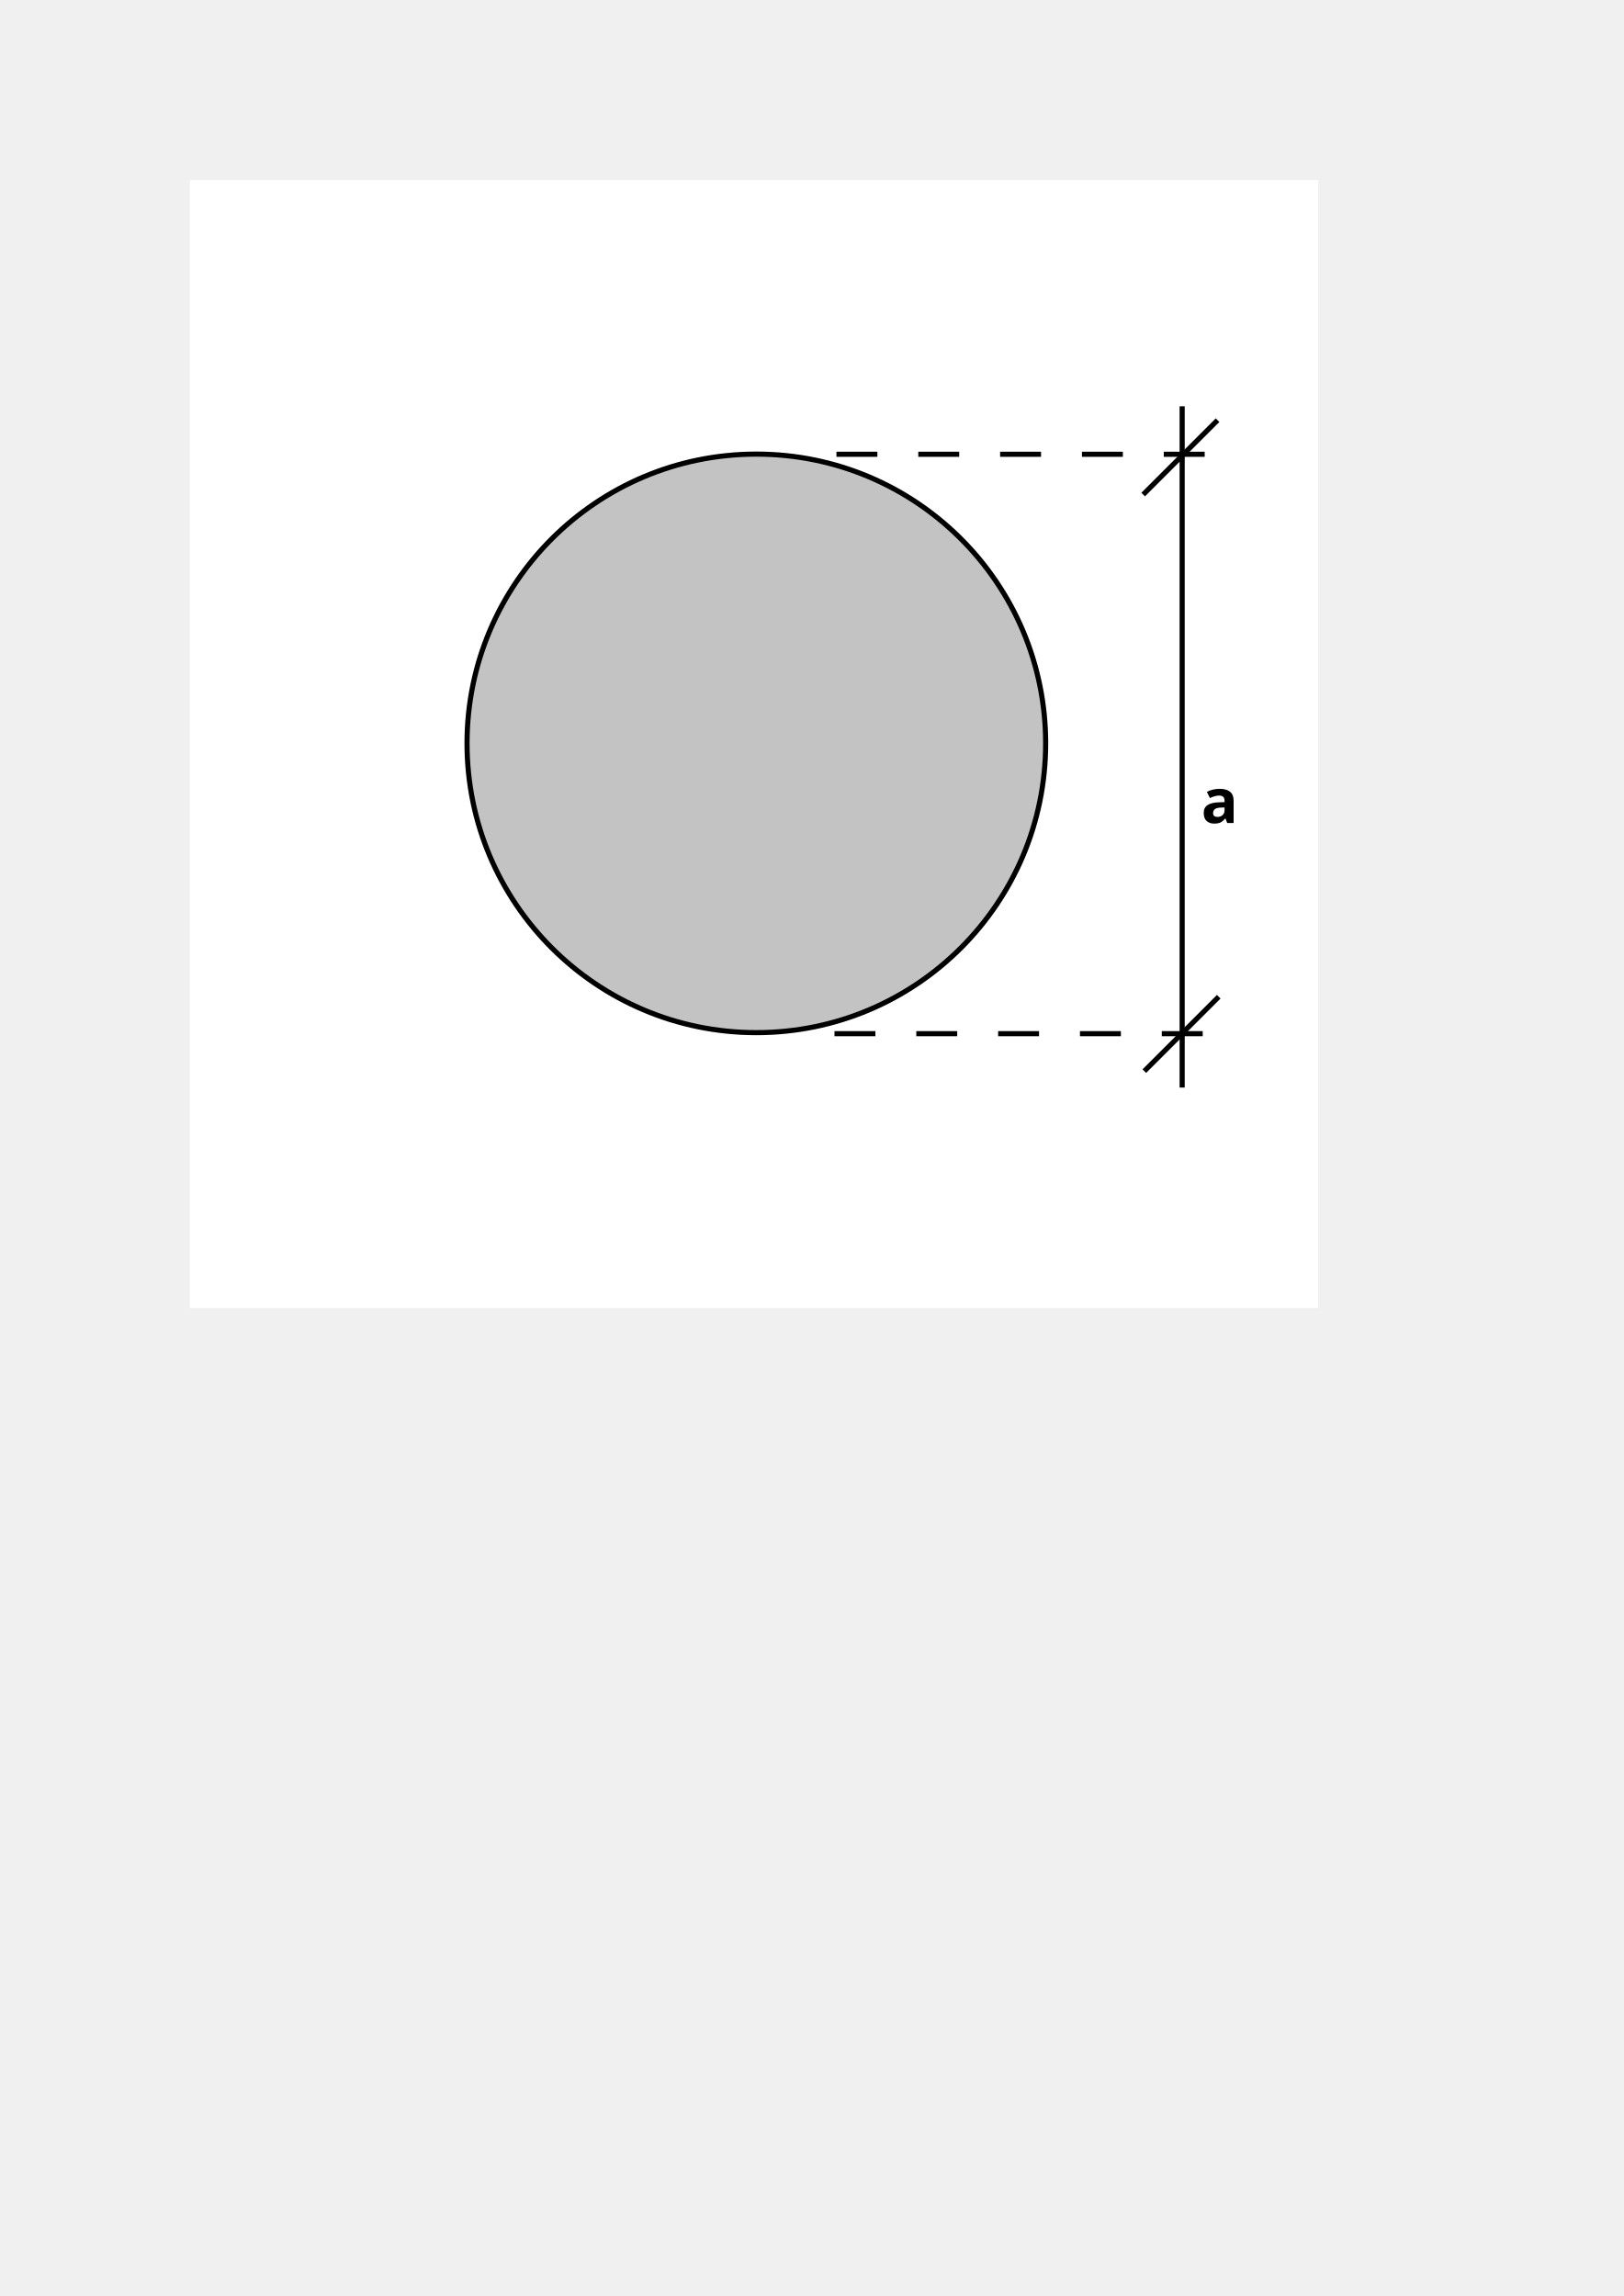
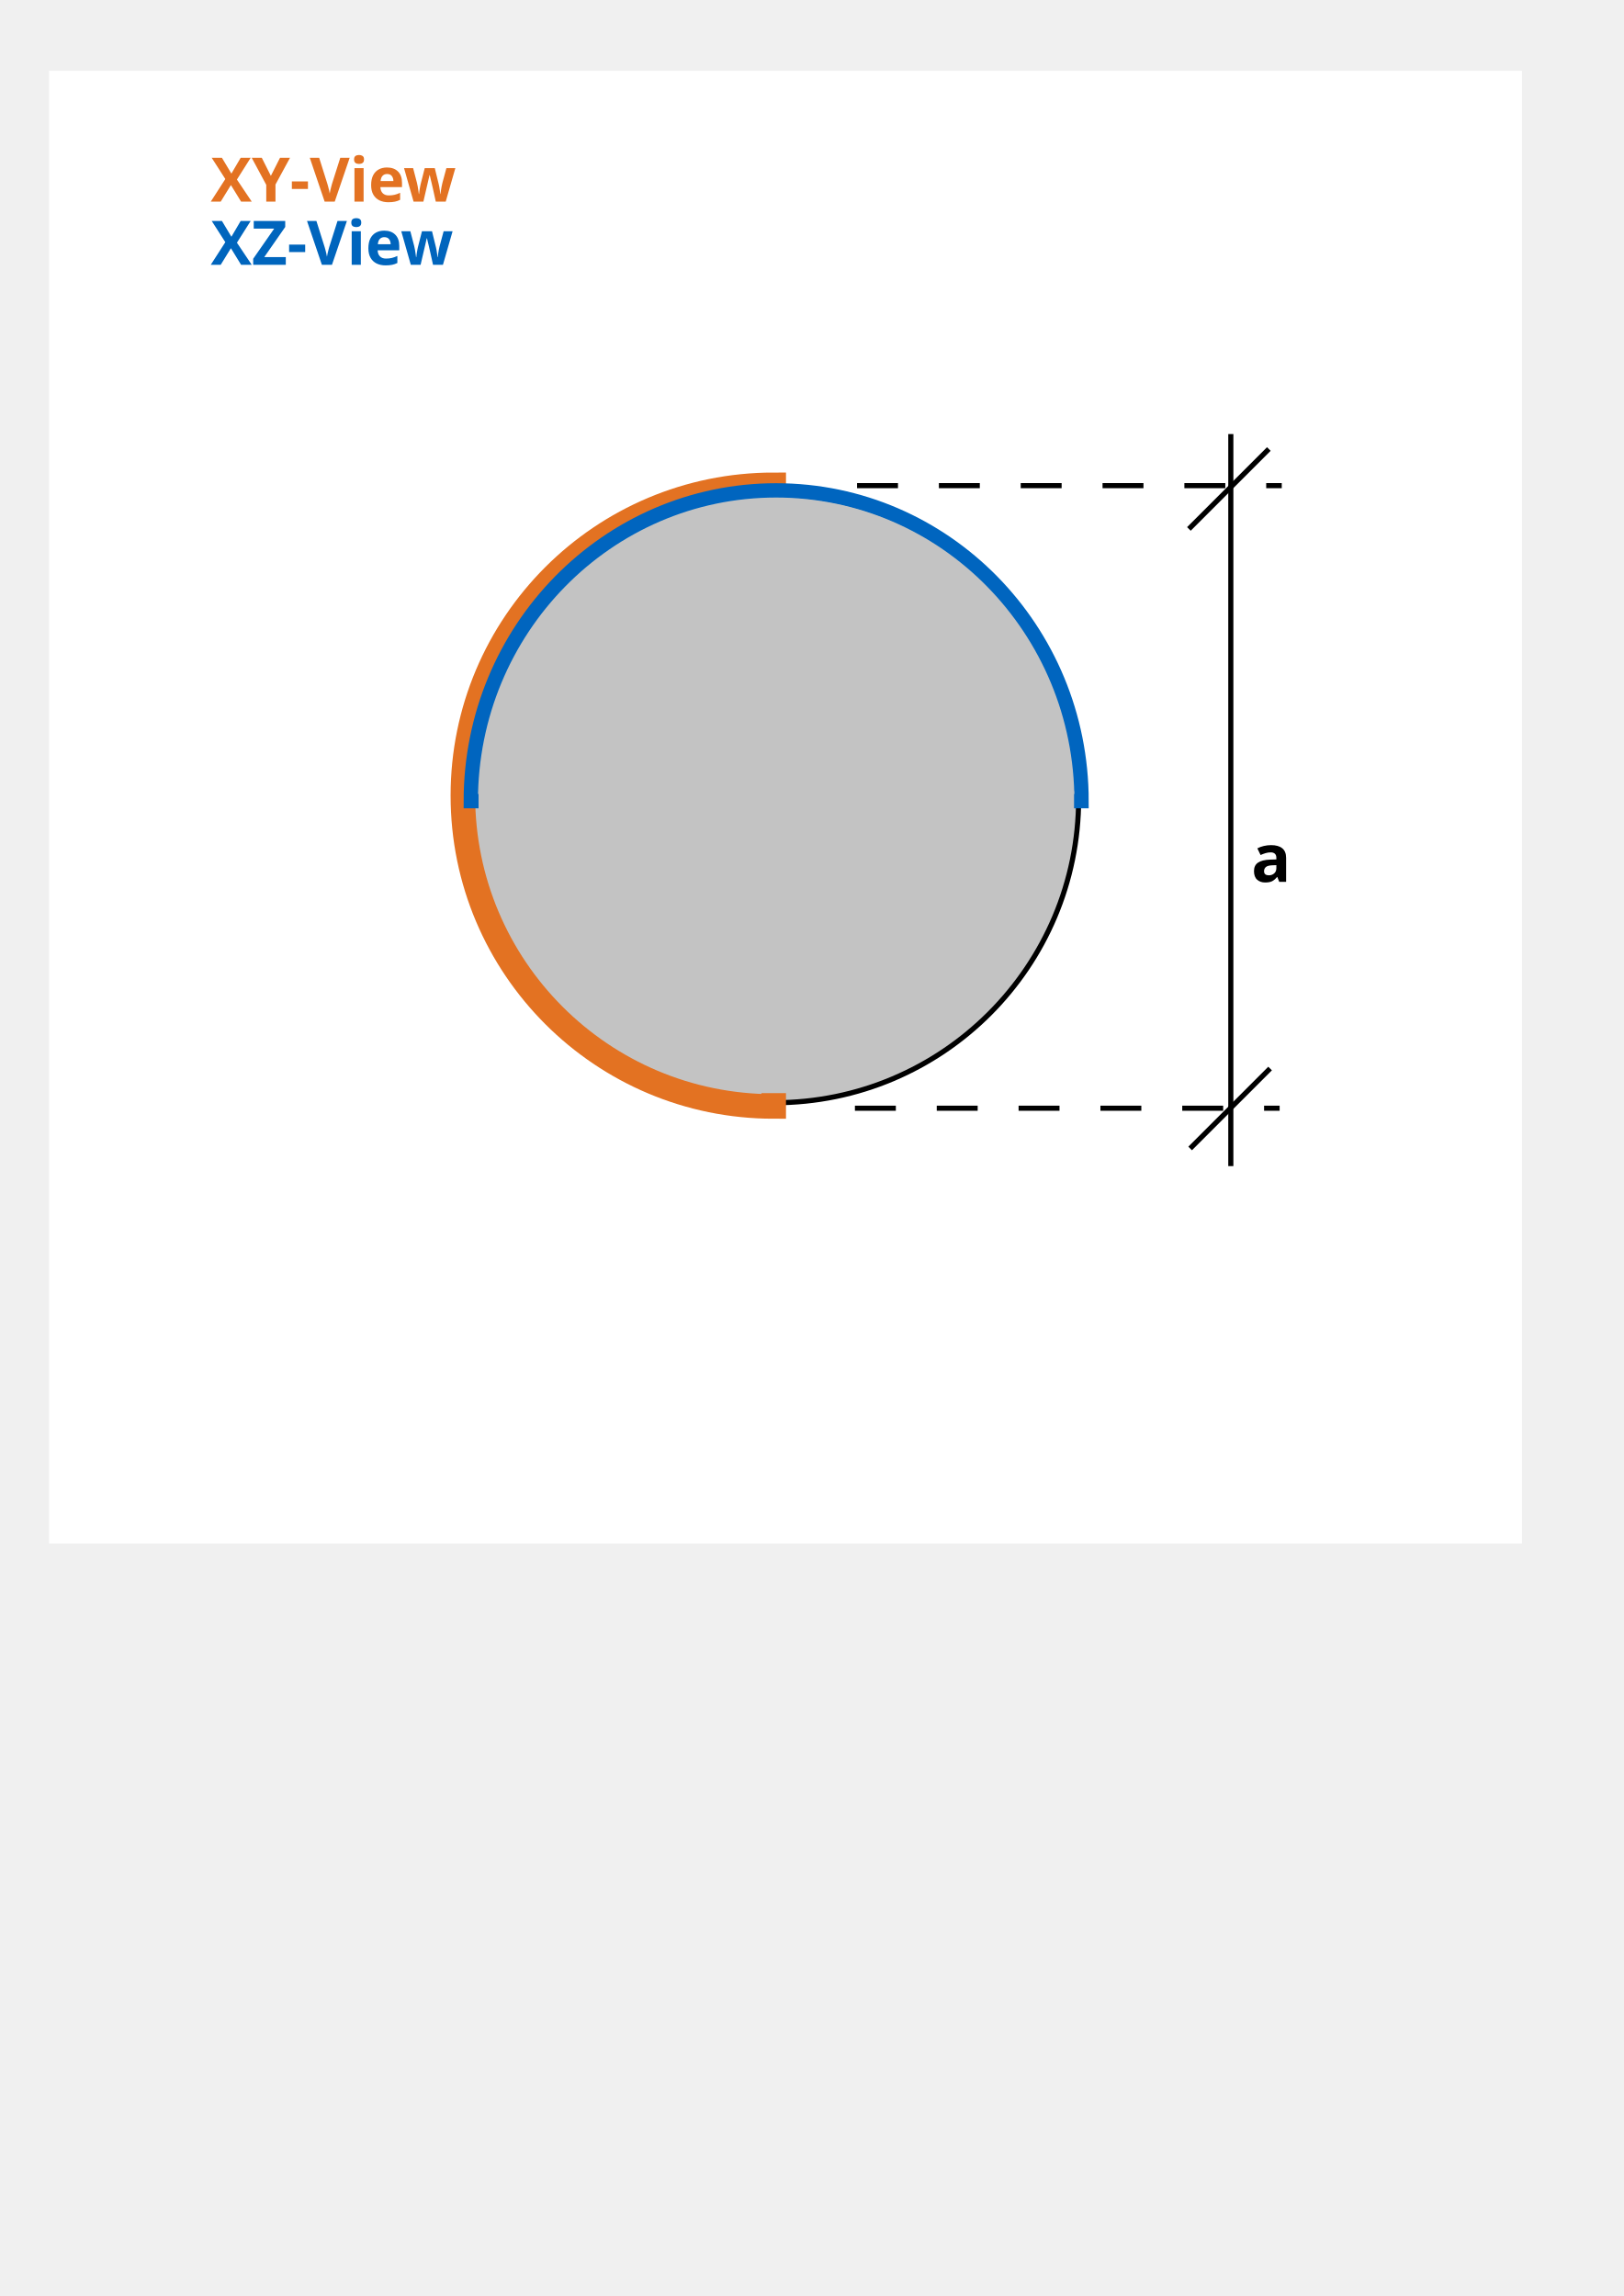
<svg xmlns="http://www.w3.org/2000/svg" width="210mm" height="297mm" id="svg2" version="1.1">
-   <defs id="defs4" />
+   <defs id="defs4">
+     <clipPath clipPathUnits="userSpaceOnUse" id="clipPath4510">
+       <rect style="fill:#ffffff;fill-opacity:1;stroke:none" id="rect4512" width="146.571" height="299.564" x="394.224" y="556.769" />
+     </clipPath>
+   </defs>
  <g id="layer1">
-     <rect style="fill:#ffffff;fill-opacity:1;stroke:none" id="rect5295" width="551.429" height="551.429" x="92.857" y="88.076" />
-     <path style="fill:#c3c3c3;fill-opacity:1;fill-rule:nonzero;stroke:#000000;stroke-width:2.571;stroke-linecap:butt;stroke-linejoin:miter;stroke-miterlimit:4;stroke-opacity:1;stroke-dasharray:none;stroke-dashoffset:21.996" id="path3765" d="m 539.421,708.91 a 145.462,145.462 0 1 1 -290.924,0 145.462,145.462 0 1 1 290.924,0 z" transform="matrix(0.9722222,0,0,0.9722222,-13.30034,-325.7802)" />
-     <path style="fill:none;stroke:#000000;stroke-width:2.5;stroke-linecap:butt;stroke-linejoin:miter;stroke-miterlimit:4;stroke-opacity:1;stroke-dasharray:20, 20;stroke-dashoffset:25" d="m 393.879,222.096 207.162,0" id="path3777-4" />
-     <path style="fill:none;stroke:#000000;stroke-width:2.5;stroke-linecap:butt;stroke-linejoin:miter;stroke-miterlimit:4;stroke-opacity:1;stroke-dasharray:none" d="m 577.868,198.631 0,333.072" id="path3797" />
-     <path style="fill:none;stroke:#000000;stroke-width:2.5;stroke-linecap:butt;stroke-linejoin:miter;stroke-miterlimit:4;stroke-opacity:1;stroke-dasharray:none" d="m 595.164,205.428 c -34.345,34.345 -36.365,36.365 -36.365,36.365" id="path3799" />
-     <path style="fill:none;stroke:#000000;stroke-width:2.5;stroke-linecap:butt;stroke-linejoin:miter;stroke-miterlimit:4;stroke-opacity:1;stroke-dasharray:none" d="m 595.737,487.308 c -34.345,34.345 -36.365,36.365 -36.365,36.365" id="path3799-9" />
-     <text xml:space="preserve" style="font-size:30px;font-style:normal;font-variant:normal;font-weight:bold;font-stretch:normal;text-align:start;line-height:125%;letter-spacing:0px;word-spacing:0px;writing-mode:lr-tb;text-anchor:start;fill:#000000;fill-opacity:1;stroke:none;font-family:Sans;-inkscape-font-specification:Sans Bold" x="587.143" y="402.362" id="text3819">
-       <tspan id="tspan3821" x="587.143" y="402.362">a</tspan>
+     <rect style="fill:#ffffff;fill-opacity:1;stroke:none" id="rect5295" width="720" height="720" x="23.974" y="34.599" />
+     <path style="fill:#c3c3c3;fill-opacity:1;fill-rule:nonzero;stroke:#000000;stroke-width:2.445;stroke-linecap:butt;stroke-linejoin:miter;stroke-miterlimit:4;stroke-opacity:1;stroke-dasharray:none;stroke-dashoffset:21.996" id="path3765" d="m 539.421,708.91 a 145.462,145.462 0 1 1 -290.924,0 145.462,145.462 0 1 1 290.924,0 z" transform="matrix(1.022604,0,0,1.022604,-24.35464,-334.5508)" />
+     <rect style="fill:none;fill-opacity:1;fill-rule:nonzero;stroke:none;stroke-width:2.5;stroke-linecap:butt;stroke-linejoin:miter;stroke-miterlimit:4;stroke-opacity:1;stroke-dasharray:none;stroke-dashoffset:25" id="rect5293" width="600" height="587.143" x="68.571" y="126.648" />
+     <g id="g5250" transform="matrix(1.074534,0,0,1.074534,-19.2882,-1.220368)">
+       <path id="path3777-4" d="m 393.879,222.096 207.162,0" style="fill:none;stroke:#000000;stroke-width:2.327;stroke-linecap:butt;stroke-linejoin:miter;stroke-miterlimit:4;stroke-opacity:1;stroke-dasharray:18.613, 18.613;stroke-dashoffset:23.266" />
+       <path id="path3797" d="m 577.868,198.631 0,333.072" style="fill:none;stroke:#000000;stroke-width:2.327;stroke-linecap:butt;stroke-linejoin:miter;stroke-miterlimit:4;stroke-opacity:1;stroke-dasharray:none" />
+       <path id="path3799" d="m 595.164,205.428 c -34.345,34.345 -36.365,36.365 -36.365,36.365" style="fill:none;stroke:#000000;stroke-width:2.327;stroke-linecap:butt;stroke-linejoin:miter;stroke-miterlimit:4;stroke-opacity:1;stroke-dasharray:none" />
+       <path id="path3799-9" d="m 595.737,487.308 c -34.345,34.345 -36.365,36.365 -36.365,36.365" style="fill:none;stroke:#000000;stroke-width:2.327;stroke-linecap:butt;stroke-linejoin:miter;stroke-miterlimit:4;stroke-opacity:1;stroke-dasharray:none" />
+       <text id="text3819" y="402.362" x="587.143" style="font-size:30px;font-style:normal;font-variant:normal;font-weight:bold;font-stretch:normal;text-align:start;line-height:125%;letter-spacing:0px;word-spacing:0px;writing-mode:lr-tb;text-anchor:start;fill:#000000;fill-opacity:1;stroke:none;font-family:Sans;-inkscape-font-specification:Sans Bold" xml:space="preserve">
+         <tspan y="402.362" x="587.143" id="tspan3821">a</tspan>
+       </text>
+       <path id="path3777-4-0" d="m 392.909,505.365 207.162,0" style="fill:none;stroke:#000000;stroke-width:2.327;stroke-linecap:butt;stroke-linejoin:miter;stroke-miterlimit:4;stroke-opacity:1;stroke-dasharray:18.613, 18.613;stroke-dashoffset:23.266" />
+       <path id="path3765-0" d="m 369.923,221.721 c -78.105,0 -141.406,63.301 -141.406,141.406 0,78.105 63.301,141.438 141.406,141.438 l 0,-282.844 z" style="fill:none;stroke:#e37222;stroke-width:11.168;stroke-linecap:butt;stroke-linejoin:miter;stroke-miterlimit:4;stroke-opacity:1;stroke-dasharray:none;stroke-dashoffset:21.996" />
+       <rect y="223.542" x="356.361" height="280.173" width="38.951" id="rect4569" style="fill:none;stroke:none" />
+       <rect y="224.289" x="363.008" height="274.209" width="16.53" id="rect4571" style="fill:#c3c3c3;fill-opacity:1;stroke:none" />
+       <path id="path3765-0-4" d="m 232.119,365.656 c 0,-78.105 62.182,-141.406 138.907,-141.406 76.724,0 138.937,63.301 138.937,141.406 l -277.844,0 z" style="fill:none;stroke:#0065bf;stroke-width:6.514;stroke-linecap:butt;stroke-linejoin:miter;stroke-miterlimit:4;stroke-opacity:1;stroke-dasharray:none;stroke-dashoffset:21.996" />
+       <rect transform="matrix(0,1,-1,0,0,0)" y="-506.549" x="361.037" height="270.899" width="9.712" id="rect4571-6" style="fill:#c3c3c3;fill-opacity:1;stroke:none" />
+     </g>
+     <text xml:space="preserve" style="font-size:30px;font-style:normal;font-variant:normal;font-weight:bold;font-stretch:normal;text-align:start;line-height:125%;letter-spacing:0px;word-spacing:0px;writing-mode:lr-tb;text-anchor:start;fill:#e37222;fill-opacity:1;stroke:none;font-family:Sans;-inkscape-font-specification:Sans Bold" x="103.035" y="98.569" id="text3900">
+       <tspan x="103.035" y="98.569" id="tspan3904">XY-View</tspan>
    </text>
-     <path style="fill:none;stroke:#000000;stroke-width:2.5;stroke-linecap:butt;stroke-linejoin:miter;stroke-miterlimit:4;stroke-opacity:1;stroke-dasharray:20, 20;stroke-dashoffset:25" d="m 392.909,505.365 207.162,0" id="path3777-4-0" />
-     <rect style="fill:none;fill-opacity:1;fill-rule:nonzero;stroke:none;stroke-width:2.5;stroke-linecap:butt;stroke-linejoin:miter;stroke-miterlimit:4;stroke-opacity:1;stroke-dasharray:none;stroke-dashoffset:25" id="rect5293" width="600" height="587.143" x="68.571" y="126.648" />
+     <text xml:space="preserve" style="font-size:30px;font-style:normal;font-variant:normal;font-weight:bold;font-stretch:normal;text-align:start;line-height:125%;letter-spacing:0px;word-spacing:0px;writing-mode:lr-tb;text-anchor:start;fill:#0065bd;fill-opacity:1;stroke:none;font-family:Sans;-inkscape-font-specification:Sans Bold" x="103.035" y="129.451" id="text3900-4">
+       <tspan x="103.035" y="129.451" id="tspan3904-6">XZ-View</tspan>
+     </text>
  </g>
</svg>
